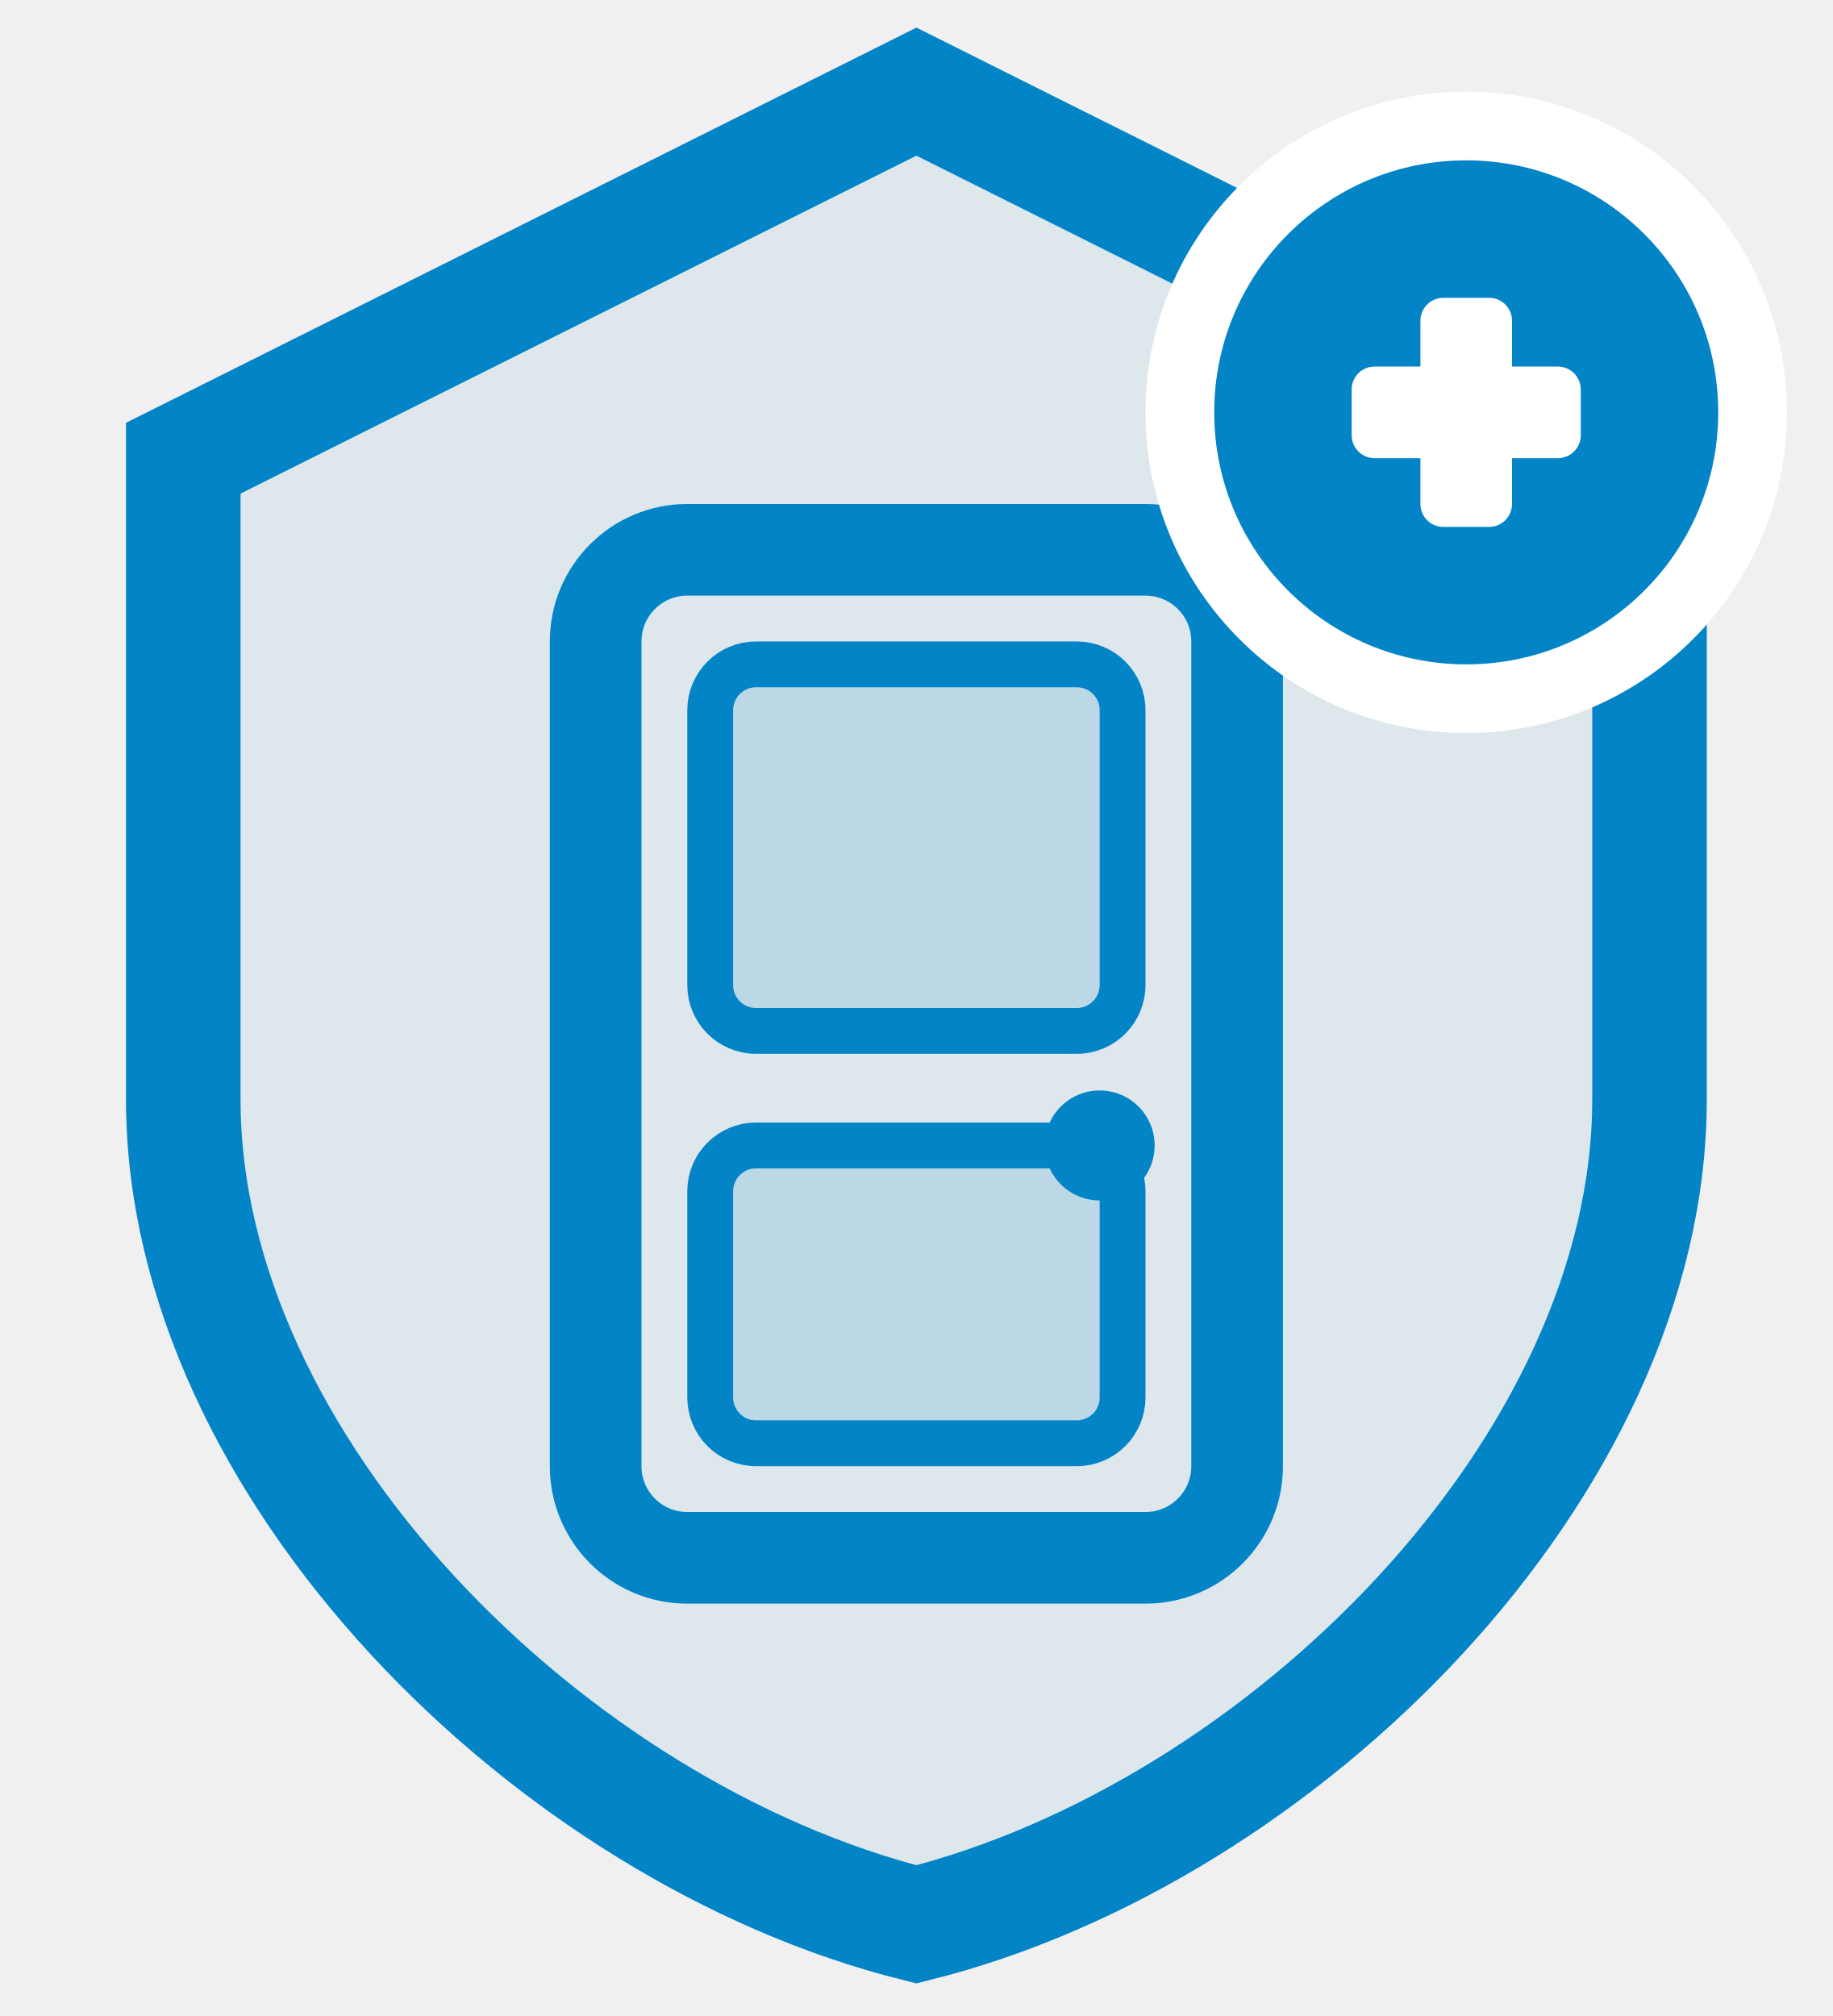
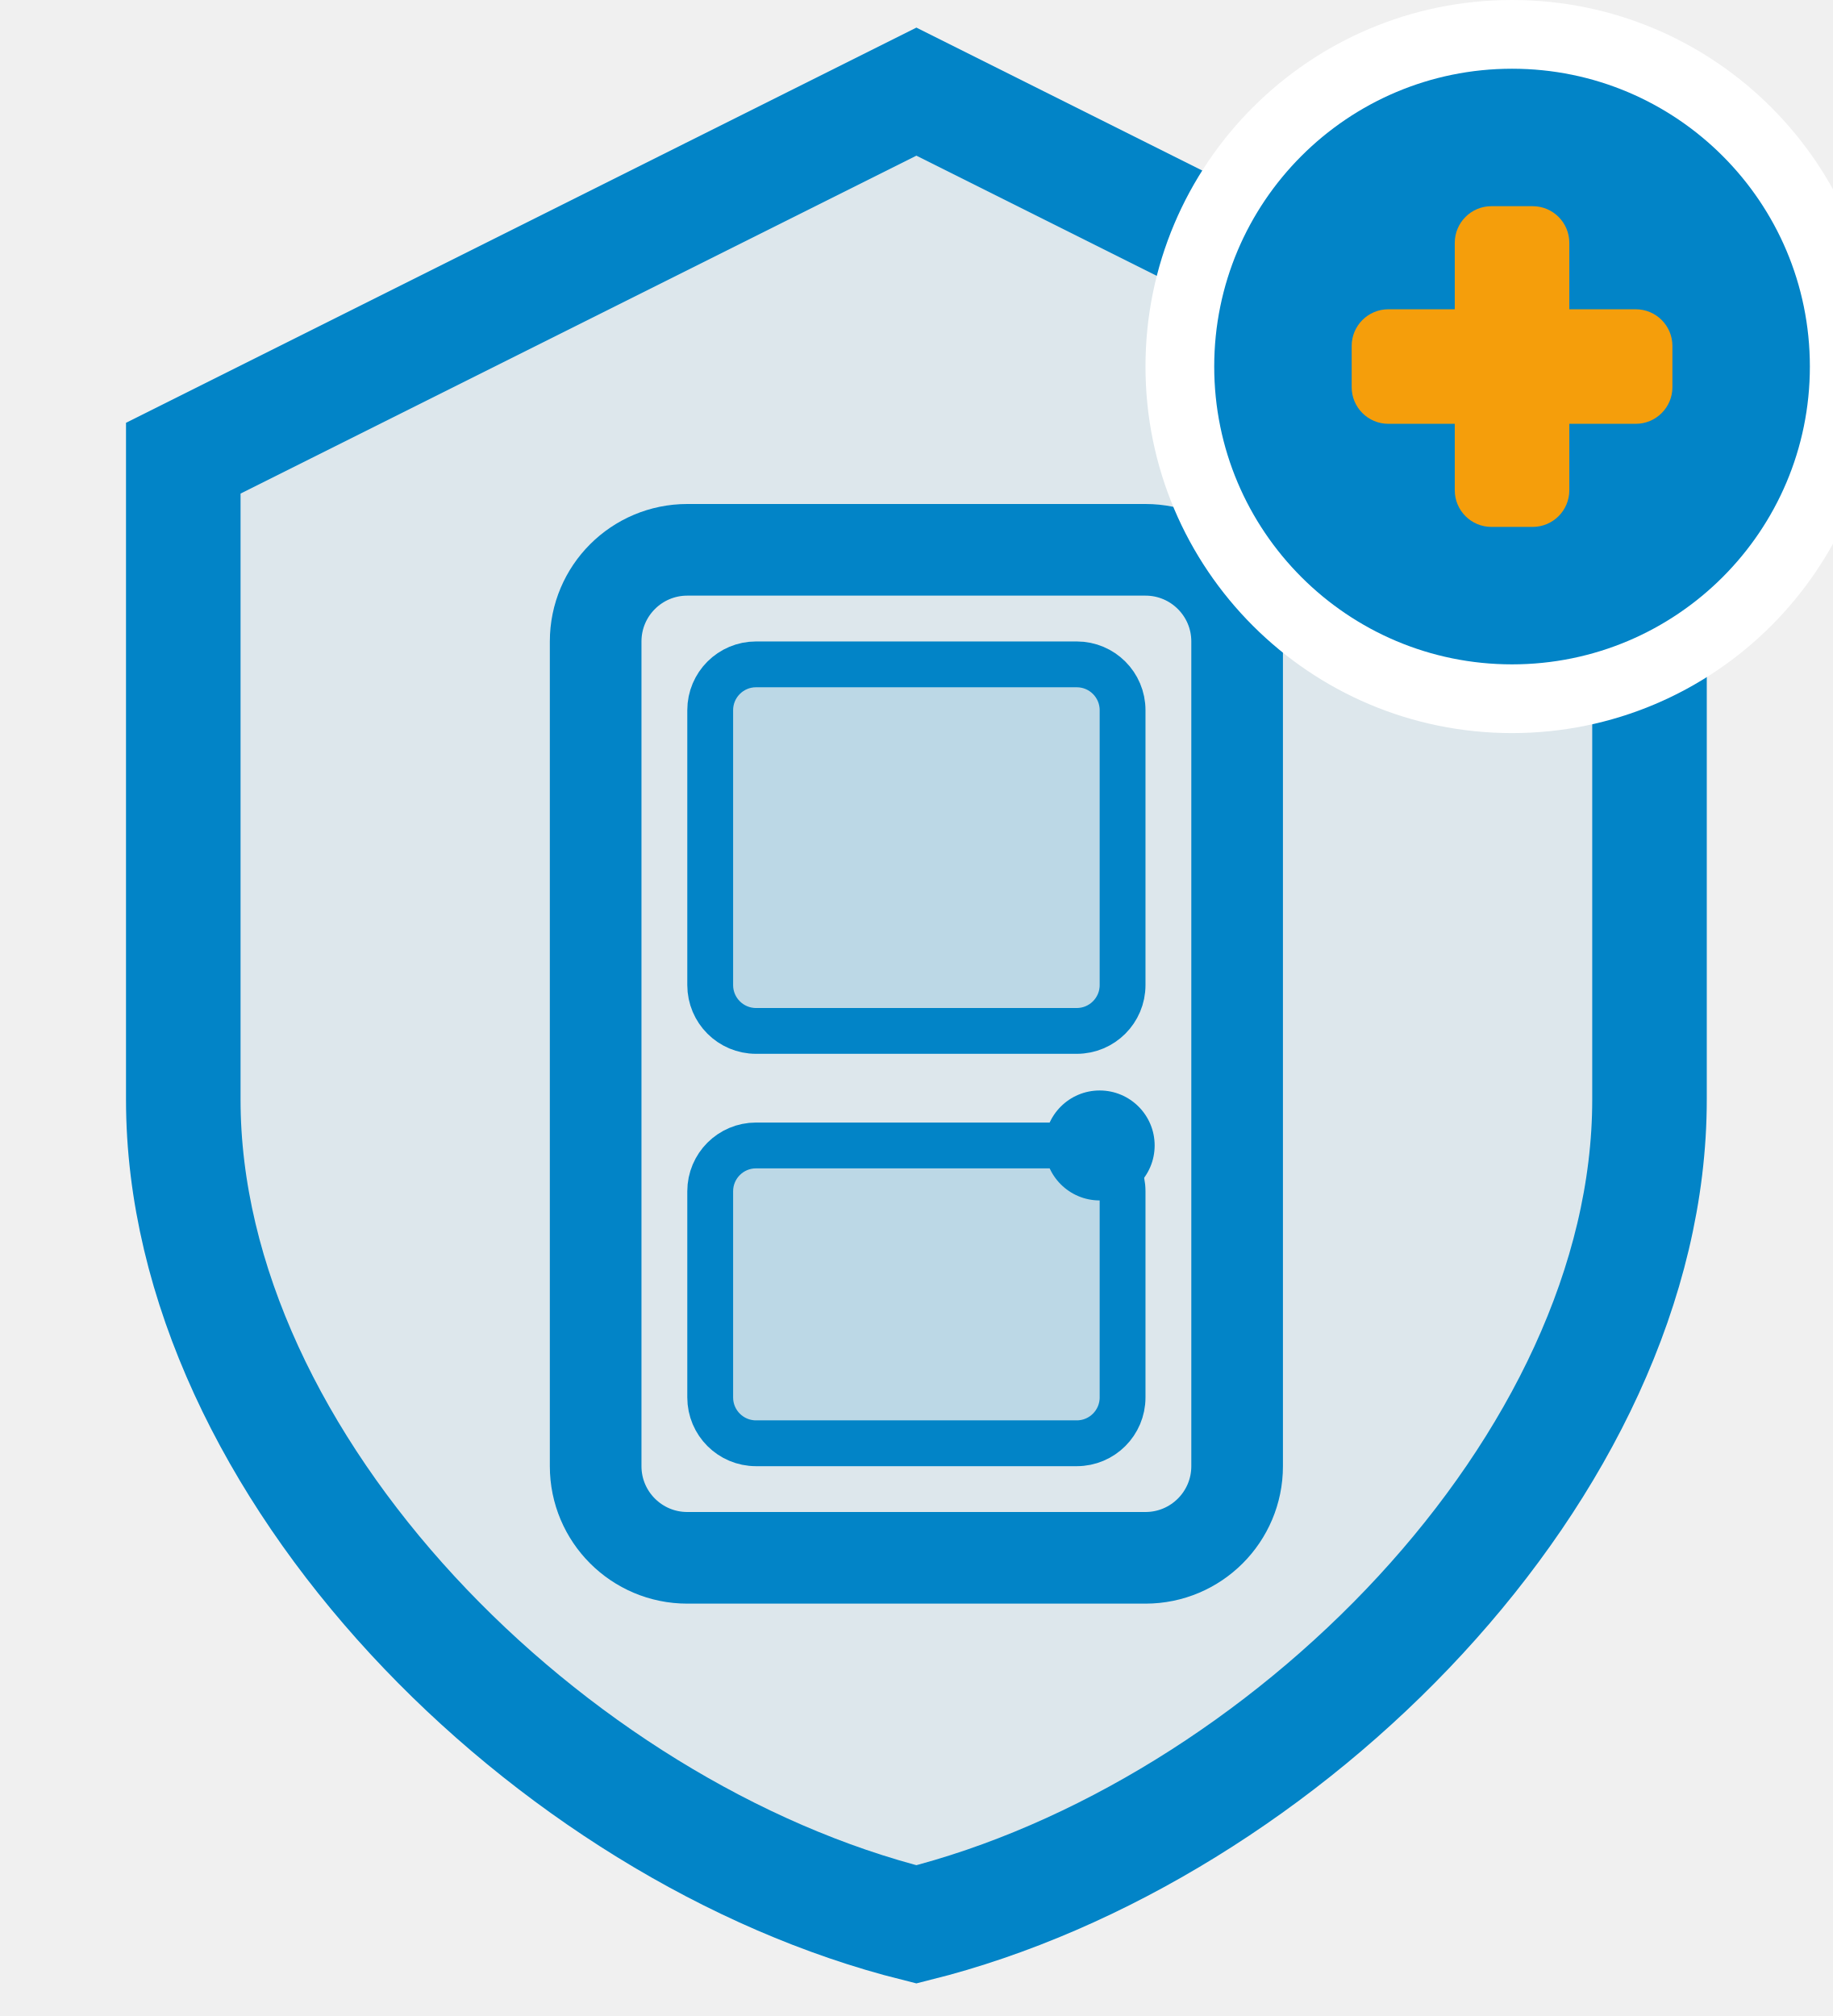
<svg xmlns="http://www.w3.org/2000/svg" viewBox="0 0 40 44" fill="none">
  <path d="M20 2 L36 10 L36 24 C36 32 28 40 20 42 C12 40 4 32 4 24 L4 10 Z" stroke="#0284c7" stroke-width="2.5" fill="#0284c7" fill-opacity="0.08" />
  <rect x="13" y="12" width="14" height="22" rx="2" stroke="#0284c7" stroke-width="2" fill="none" />
  <rect x="15.5" y="14.5" width="9" height="8" rx="1" fill="#0284c7" fill-opacity="0.15" stroke="#0284c7" stroke-width="1" />
  <rect x="15.5" y="25" width="9" height="6.5" rx="1" fill="#0284c7" fill-opacity="0.15" stroke="#0284c7" stroke-width="1" />
  <circle cx="24" cy="25" r="1.2" fill="#0284c7" />
-   <circle cx="32" cy="9" r="7" fill="#ffffff" />
-   <circle cx="32" cy="9" r="5.5" fill="#0284c7" />
-   <rect x="29.5" y="8" width="5" height="2" rx="0.5" fill="#ffffff" />
-   <rect x="31" y="6.5" width="2" height="5" rx="0.5" fill="#ffffff" />
+   <circle cx="33" cy="8" r="8" fill="#ffffff" />
+   <circle cx="33" cy="8" r="6.5" fill="#0284c7" />
+   <rect x="29.5" y="6.75" width="7" height="2.5" rx="0.8" fill="#f59e0b" />
+   <rect x="31.75" y="4.5" width="2.5" height="7" rx="0.8" fill="#f59e0b" />
</svg>
